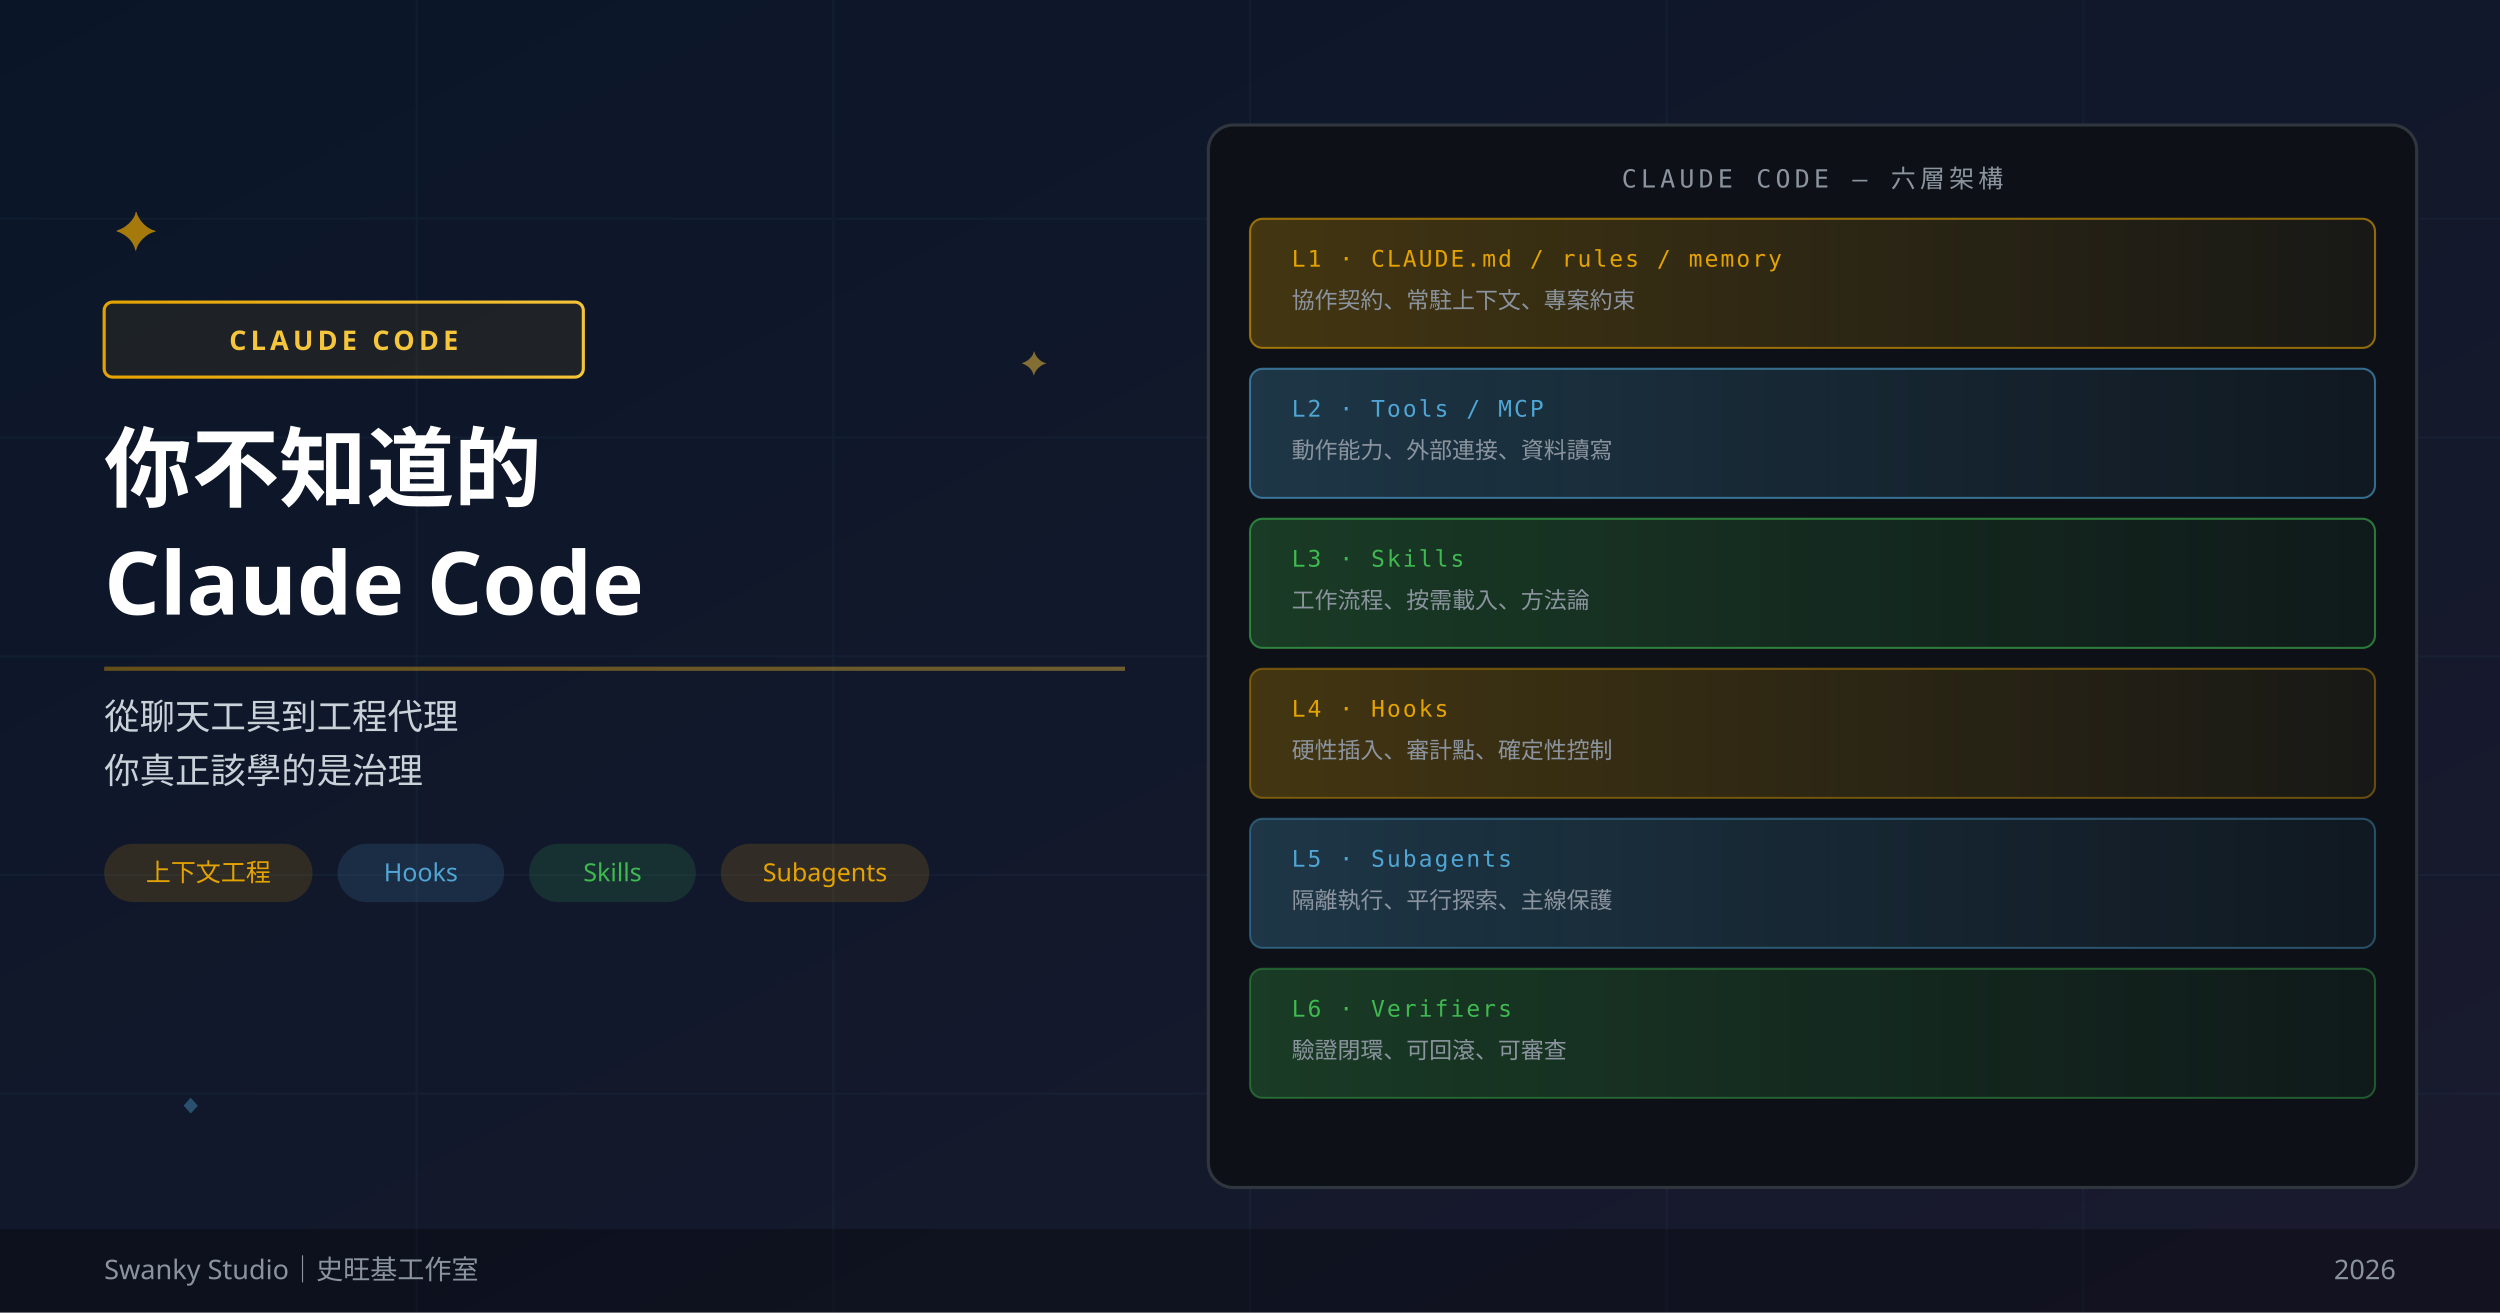
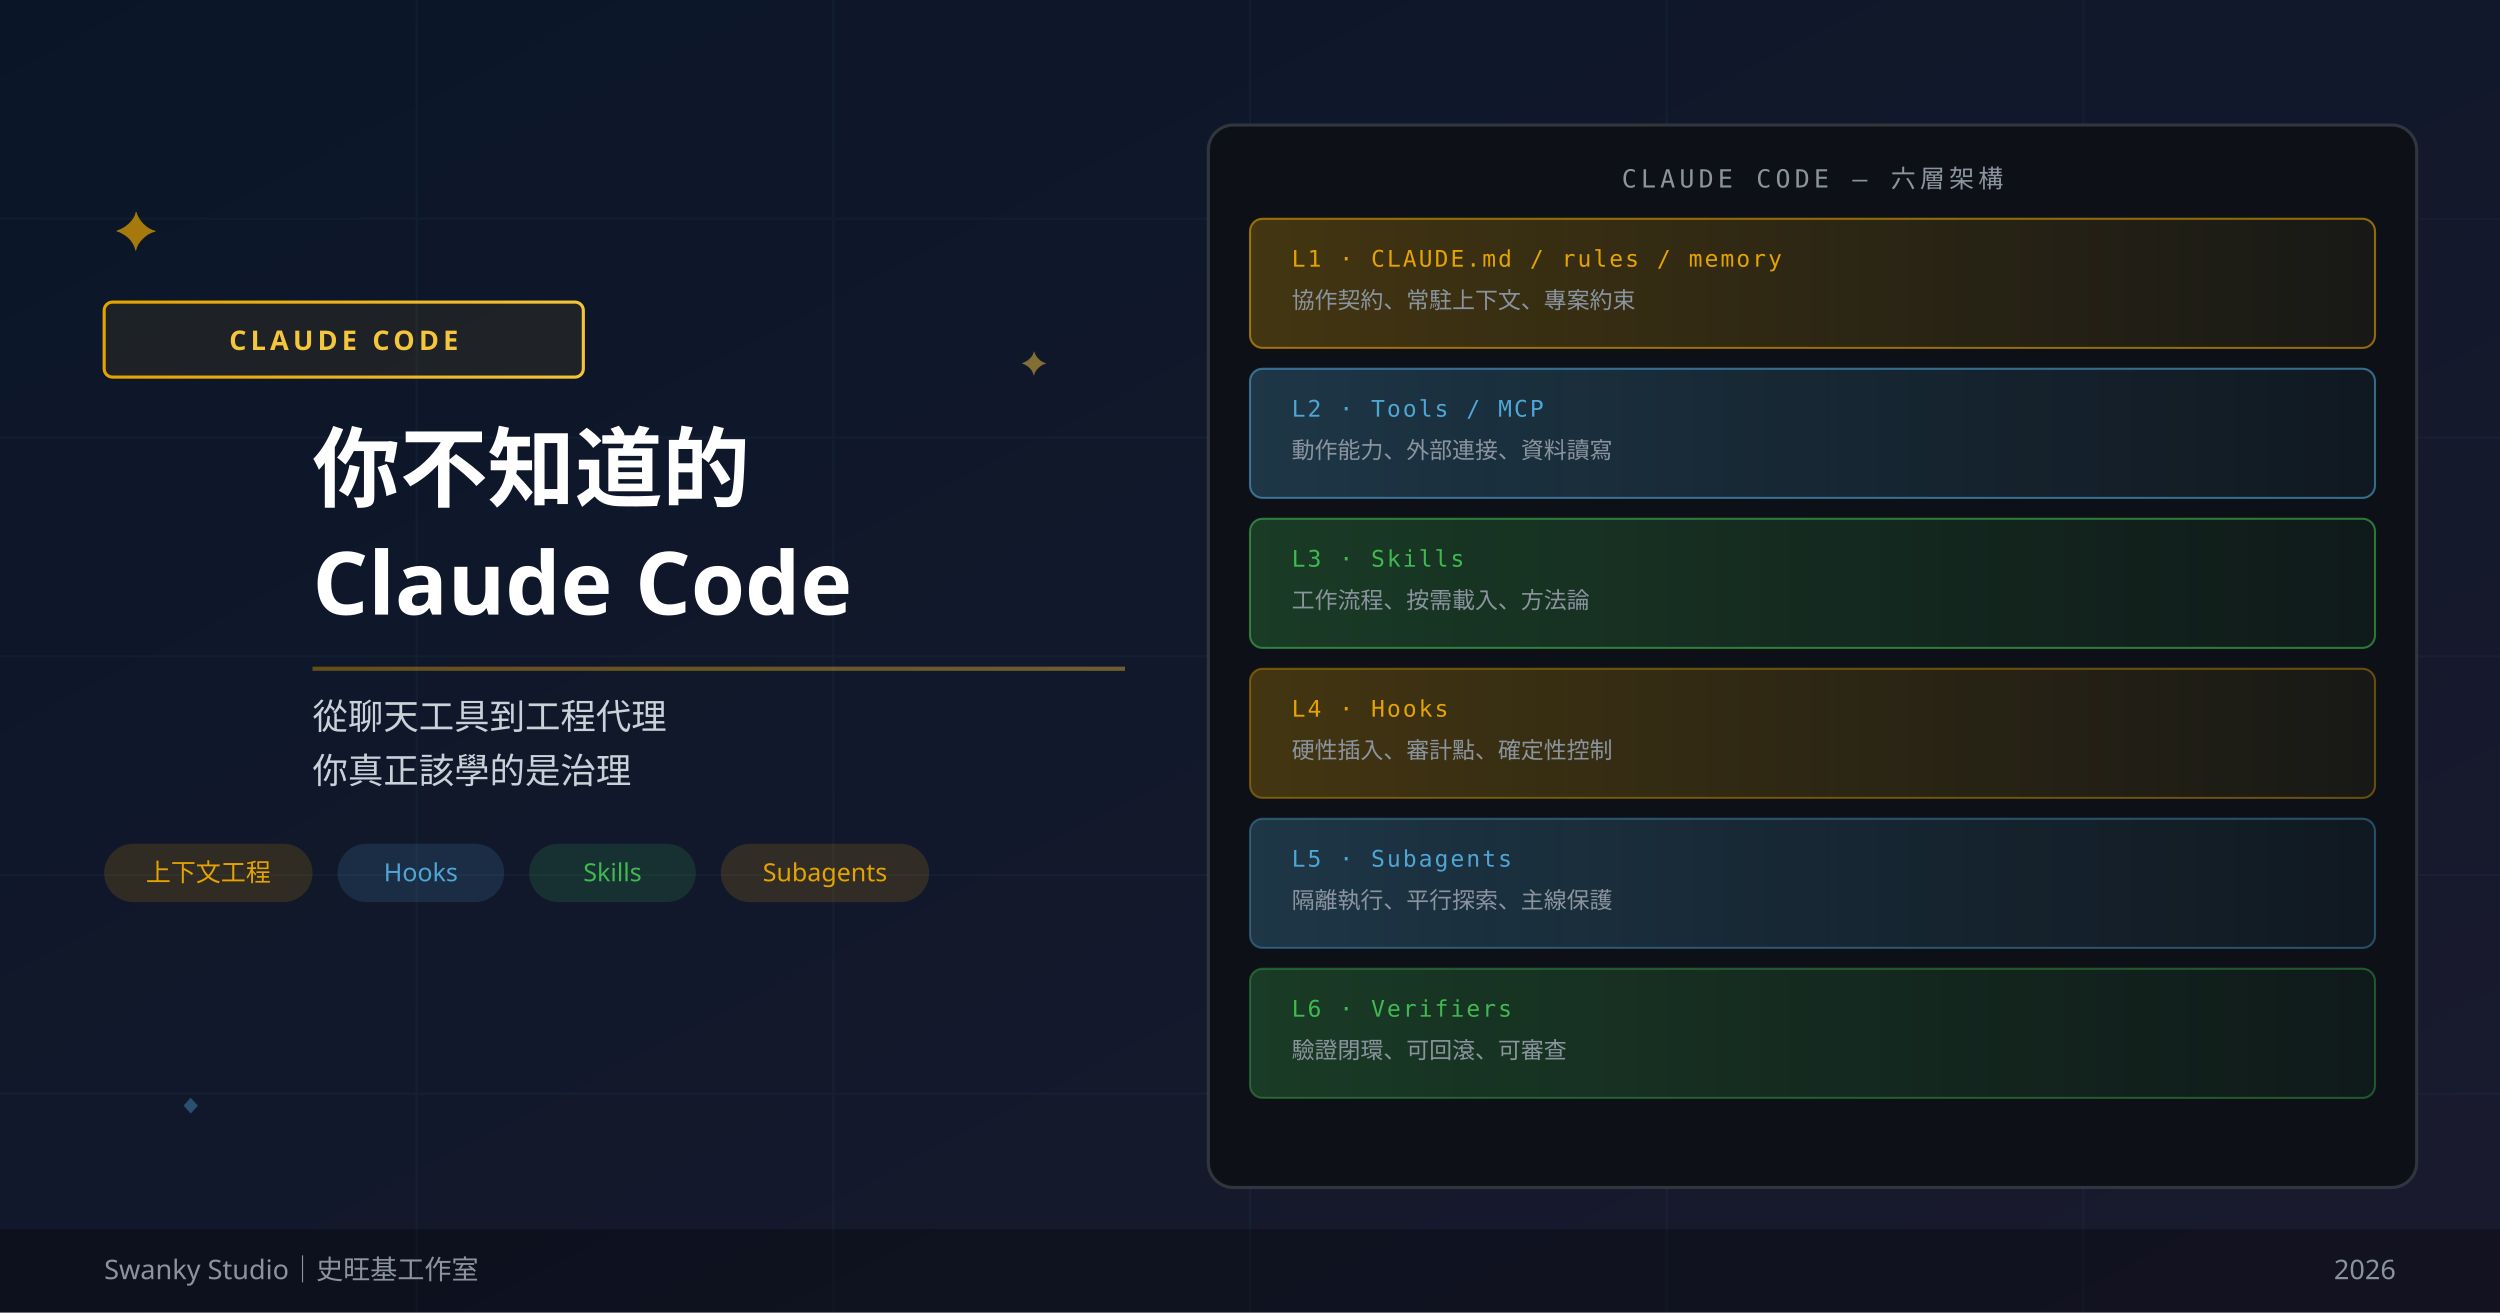
<svg xmlns="http://www.w3.org/2000/svg" viewBox="0 0 1200 630" width="1200" height="630">
  <defs>
    <linearGradient id="bg" x1="0%" y1="0%" x2="100%" y2="100%">
      <stop offset="0%" style="stop-color:#0a1628;stop-opacity:1" />
      <stop offset="100%" style="stop-color:#1a1a2e;stop-opacity:1" />
    </linearGradient>
    <linearGradient id="gold" x1="0%" y1="0%" x2="100%" y2="0%">
      <stop offset="0%" style="stop-color:#E5A300;stop-opacity:1" />
      <stop offset="100%" style="stop-color:#F5C53B;stop-opacity:1" />
    </linearGradient>
    <linearGradient id="layer1" x1="0%" y1="0%" x2="100%" y2="0%">
      <stop offset="0%" style="stop-color:#E5A300;stop-opacity:0.25" />
      <stop offset="100%" style="stop-color:#E5A300;stop-opacity:0.05" />
    </linearGradient>
    <linearGradient id="layer2" x1="0%" y1="0%" x2="100%" y2="0%">
      <stop offset="0%" style="stop-color:#4fa6d5;stop-opacity:0.25" />
      <stop offset="100%" style="stop-color:#4fa6d5;stop-opacity:0.05" />
    </linearGradient>
    <linearGradient id="layer3" x1="0%" y1="0%" x2="100%" y2="0%">
      <stop offset="0%" style="stop-color:#3fb950;stop-opacity:0.25" />
      <stop offset="100%" style="stop-color:#3fb950;stop-opacity:0.05" />
    </linearGradient>
  </defs>
  <rect width="1200" height="630" fill="url(#bg)" />
  <g opacity="0.05" stroke="#4fa6d5" stroke-width="1">
    <line x1="0" y1="105" x2="1200" y2="105" />
    <line x1="0" y1="210" x2="1200" y2="210" />
    <line x1="0" y1="315" x2="1200" y2="315" />
    <line x1="0" y1="420" x2="1200" y2="420" />
    <line x1="0" y1="525" x2="1200" y2="525" />
    <line x1="200" y1="0" x2="200" y2="630" />
    <line x1="400" y1="0" x2="400" y2="630" />
    <line x1="600" y1="0" x2="600" y2="630" />
    <line x1="800" y1="0" x2="800" y2="630" />
    <line x1="1000" y1="0" x2="1000" y2="630" />
  </g>
  <rect x="580" y="60" width="580" height="510" rx="12" fill="#0d1117" stroke="#30363d" stroke-width="1.5" />
  <text x="870" y="90" font-family="monospace" font-size="12" fill="#8b949e" text-anchor="middle" letter-spacing="2">CLAUDE CODE — 六層架構</text>
  <rect x="600" y="105" width="540" height="62" rx="6" fill="url(#layer1)" stroke="#E5A300" stroke-width="1" stroke-opacity="0.6" />
  <text x="620" y="128" font-family="monospace" font-size="11" fill="#E5A300" letter-spacing="1">L1 · CLAUDE.md / rules / memory</text>
  <text x="620" y="148" font-family="monospace" font-size="11" fill="#8b949e">協作契約、常駐上下文、專案約束</text>
  <rect x="600" y="177" width="540" height="62" rx="6" fill="url(#layer2)" stroke="#4fa6d5" stroke-width="1" stroke-opacity="0.6" />
  <text x="620" y="200" font-family="monospace" font-size="11" fill="#4fa6d5" letter-spacing="1">L2 · Tools / MCP</text>
  <text x="620" y="220" font-family="monospace" font-size="11" fill="#8b949e">動作能力、外部連接、資料讀寫</text>
  <rect x="600" y="249" width="540" height="62" rx="6" fill="url(#layer3)" stroke="#3fb950" stroke-width="1" stroke-opacity="0.6" />
  <text x="620" y="272" font-family="monospace" font-size="11" fill="#3fb950" letter-spacing="1">L3 · Skills</text>
  <text x="620" y="292" font-family="monospace" font-size="11" fill="#8b949e">工作流程、按需載入、方法論</text>
  <rect x="600" y="321" width="540" height="62" rx="6" fill="url(#layer1)" stroke="#E5A300" stroke-width="1" stroke-opacity="0.4" />
  <text x="620" y="344" font-family="monospace" font-size="11" fill="#E5A300" letter-spacing="1">L4 · Hooks</text>
  <text x="620" y="364" font-family="monospace" font-size="11" fill="#8b949e">硬性插入、審計點、確定性控制</text>
  <rect x="600" y="393" width="540" height="62" rx="6" fill="url(#layer2)" stroke="#4fa6d5" stroke-width="1" stroke-opacity="0.4" />
  <text x="620" y="416" font-family="monospace" font-size="11" fill="#4fa6d5" letter-spacing="1">L5 · Subagents</text>
  <text x="620" y="436" font-family="monospace" font-size="11" fill="#8b949e">隔離執行、平行探索、主線保護</text>
  <rect x="600" y="465" width="540" height="62" rx="6" fill="url(#layer3)" stroke="#3fb950" stroke-width="1" stroke-opacity="0.4" />
  <text x="620" y="488" font-family="monospace" font-size="11" fill="#3fb950" letter-spacing="1">L6 · Verifiers</text>
  <text x="620" y="508" font-family="monospace" font-size="11" fill="#8b949e">驗證閉環、可回滾、可審查</text>
  <text x="55" y="120" font-size="26" fill="#E5A300" opacity="0.7">✦</text>
  <text x="490" y="180" font-size="16" fill="#F5C53B" opacity="0.5">✦</text>
  <text x="85" y="535" font-size="13" fill="#4fa6d5" opacity="0.4">◆</text>
  <rect x="50" y="145" width="230" height="36" rx="4" fill="none" stroke="url(#gold)" stroke-width="1.5" />
  <rect x="50" y="145" width="230" height="36" rx="4" fill="#E5A300" fill-opacity="0.08" />
  <text x="165" y="168" font-family="sans-serif" font-size="13" font-weight="bold" fill="#F5C53B" text-anchor="middle" letter-spacing="2">CLAUDE CODE</text>
-   <text x="50" y="240" font-family="sans-serif" font-size="42" font-weight="bold" fill="#ffffff">你不知道的</text>
-   <text x="50" y="295" font-family="sans-serif" font-size="42" font-weight="bold" fill="#ffffff">Claude Code</text>
-   <rect x="50" y="320" width="490" height="2" fill="url(#gold)" opacity="0.4" />
-   <text x="50" y="350" font-family="sans-serif" font-size="17" fill="#c9d1d9">從聊天工具到工程代理</text>
-   <text x="50" y="376" font-family="sans-serif" font-size="17" fill="#c9d1d9">你真正該學的是治理</text>
+   <text x="150" y="240" font-family="sans-serif" font-size="42" font-weight="bold" fill="#ffffff">你不知道的</text>
+   <text x="150" y="295" font-family="sans-serif" font-size="42" font-weight="bold" fill="#ffffff">Claude Code</text>
+   <rect x="150" y="320" width="390" height="2" fill="url(#gold)" opacity="0.4" />
+   <text x="150" y="350" font-family="sans-serif" font-size="17" fill="#c9d1d9">從聊天工具到工程代理</text>
+   <text x="150" y="376" font-family="sans-serif" font-size="17" fill="#c9d1d9">你真正該學的是治理</text>
  <rect x="50" y="405" width="100" height="28" rx="14" fill="#E5A300" opacity="0.15" />
  <text x="100" y="423" font-family="sans-serif" font-size="12" fill="#E5A300" text-anchor="middle">上下文工程</text>
  <rect x="162" y="405" width="80" height="28" rx="14" fill="#4fa6d5" opacity="0.15" />
  <text x="202" y="423" font-family="sans-serif" font-size="12" fill="#4fa6d5" text-anchor="middle">Hooks</text>
  <rect x="254" y="405" width="80" height="28" rx="14" fill="#3fb950" opacity="0.15" />
  <text x="294" y="423" font-family="sans-serif" font-size="12" fill="#3fb950" text-anchor="middle">Skills</text>
  <rect x="346" y="405" width="100" height="28" rx="14" fill="#E5A300" opacity="0.15" />
  <text x="396" y="423" font-family="sans-serif" font-size="12" fill="#E5A300" text-anchor="middle">Subagents</text>
  <rect x="0" y="590" width="1200" height="40" fill="#000000" opacity="0.3" />
  <text x="50" y="614" font-family="sans-serif" font-size="13" fill="#8b949e">Swanky Studio｜史旺基工作室</text>
  <text x="1150" y="614" font-family="sans-serif" font-size="13" fill="#8b949e" text-anchor="end">2026</text>
</svg>
